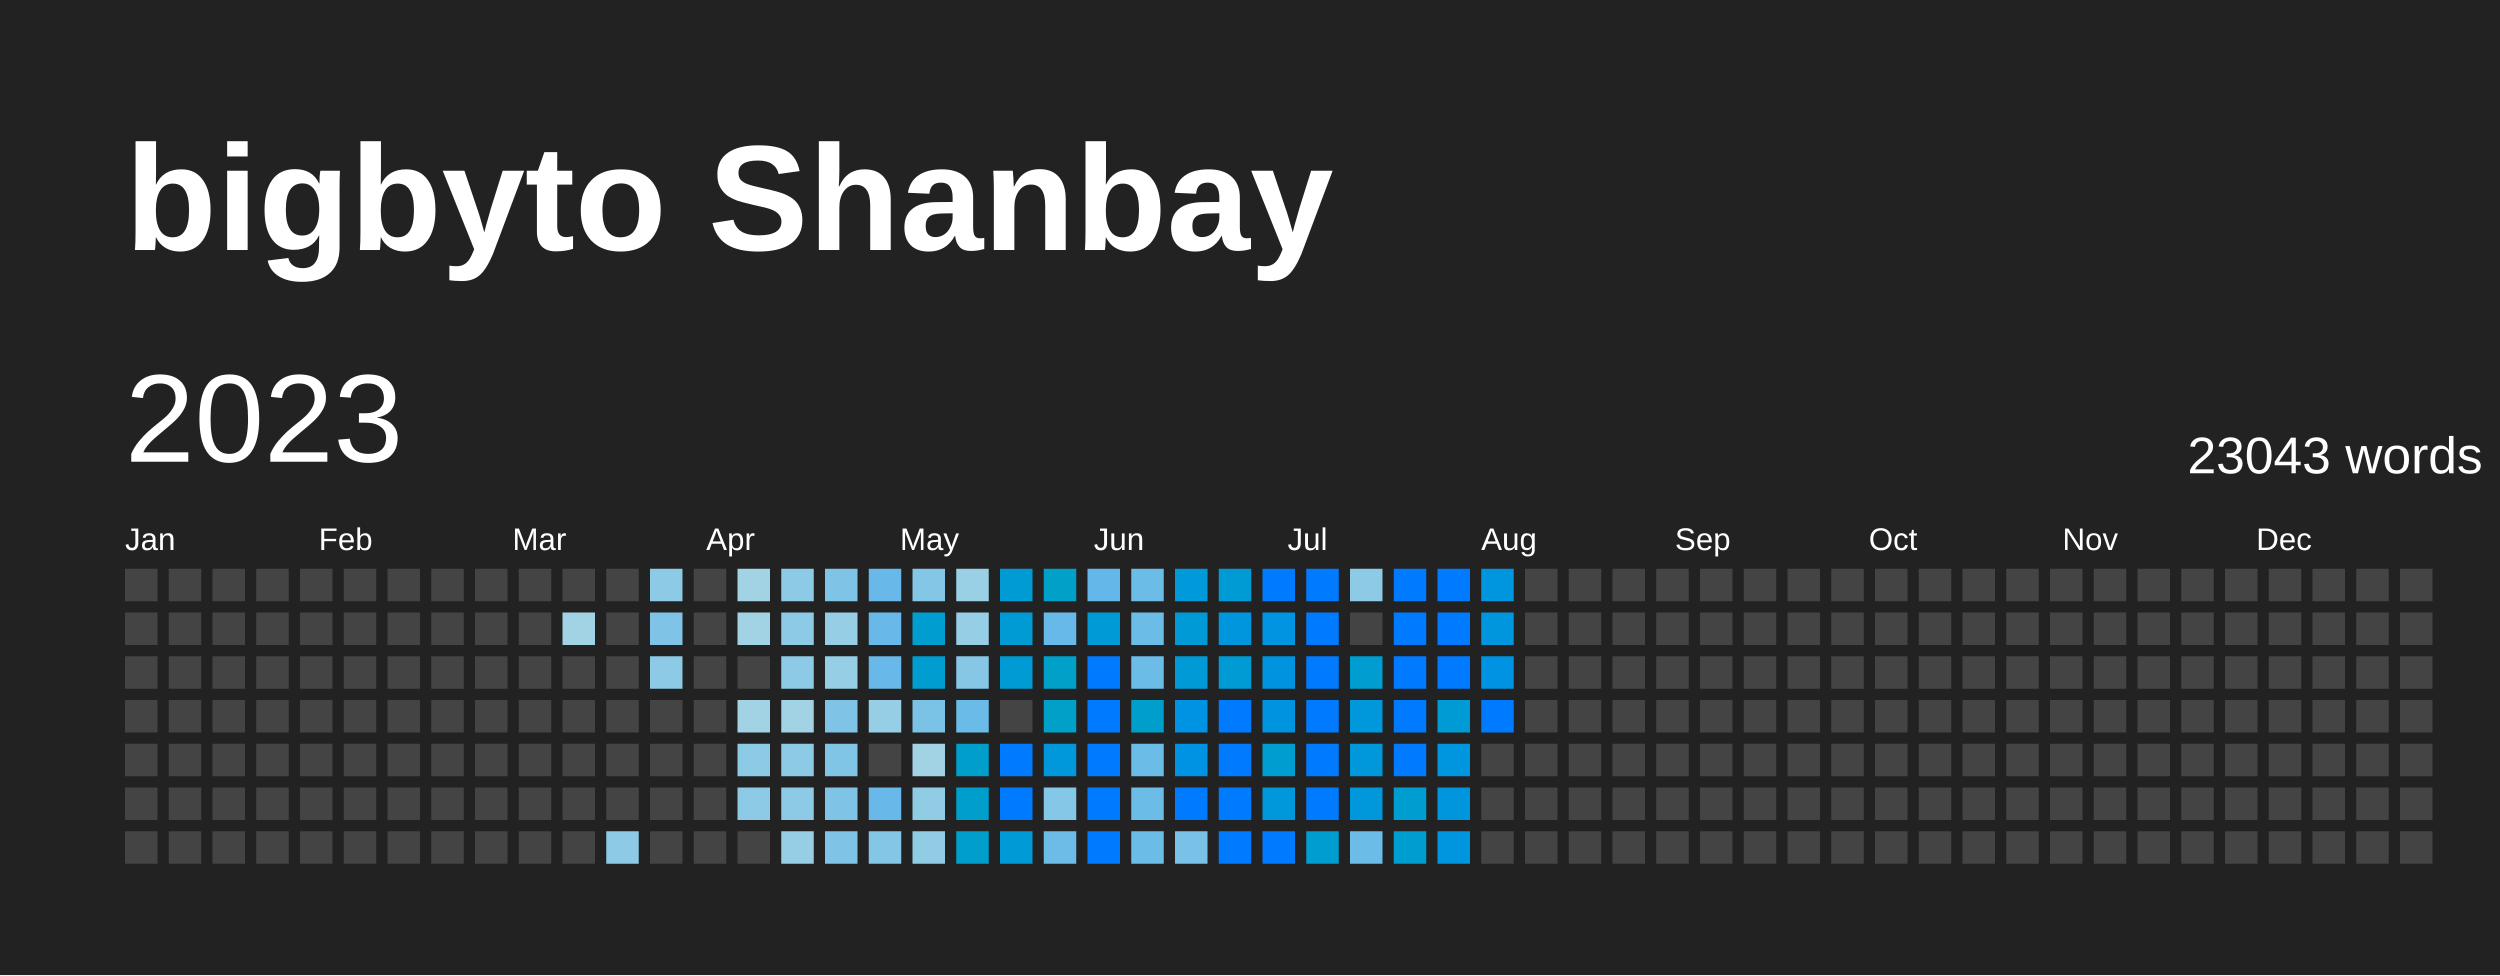
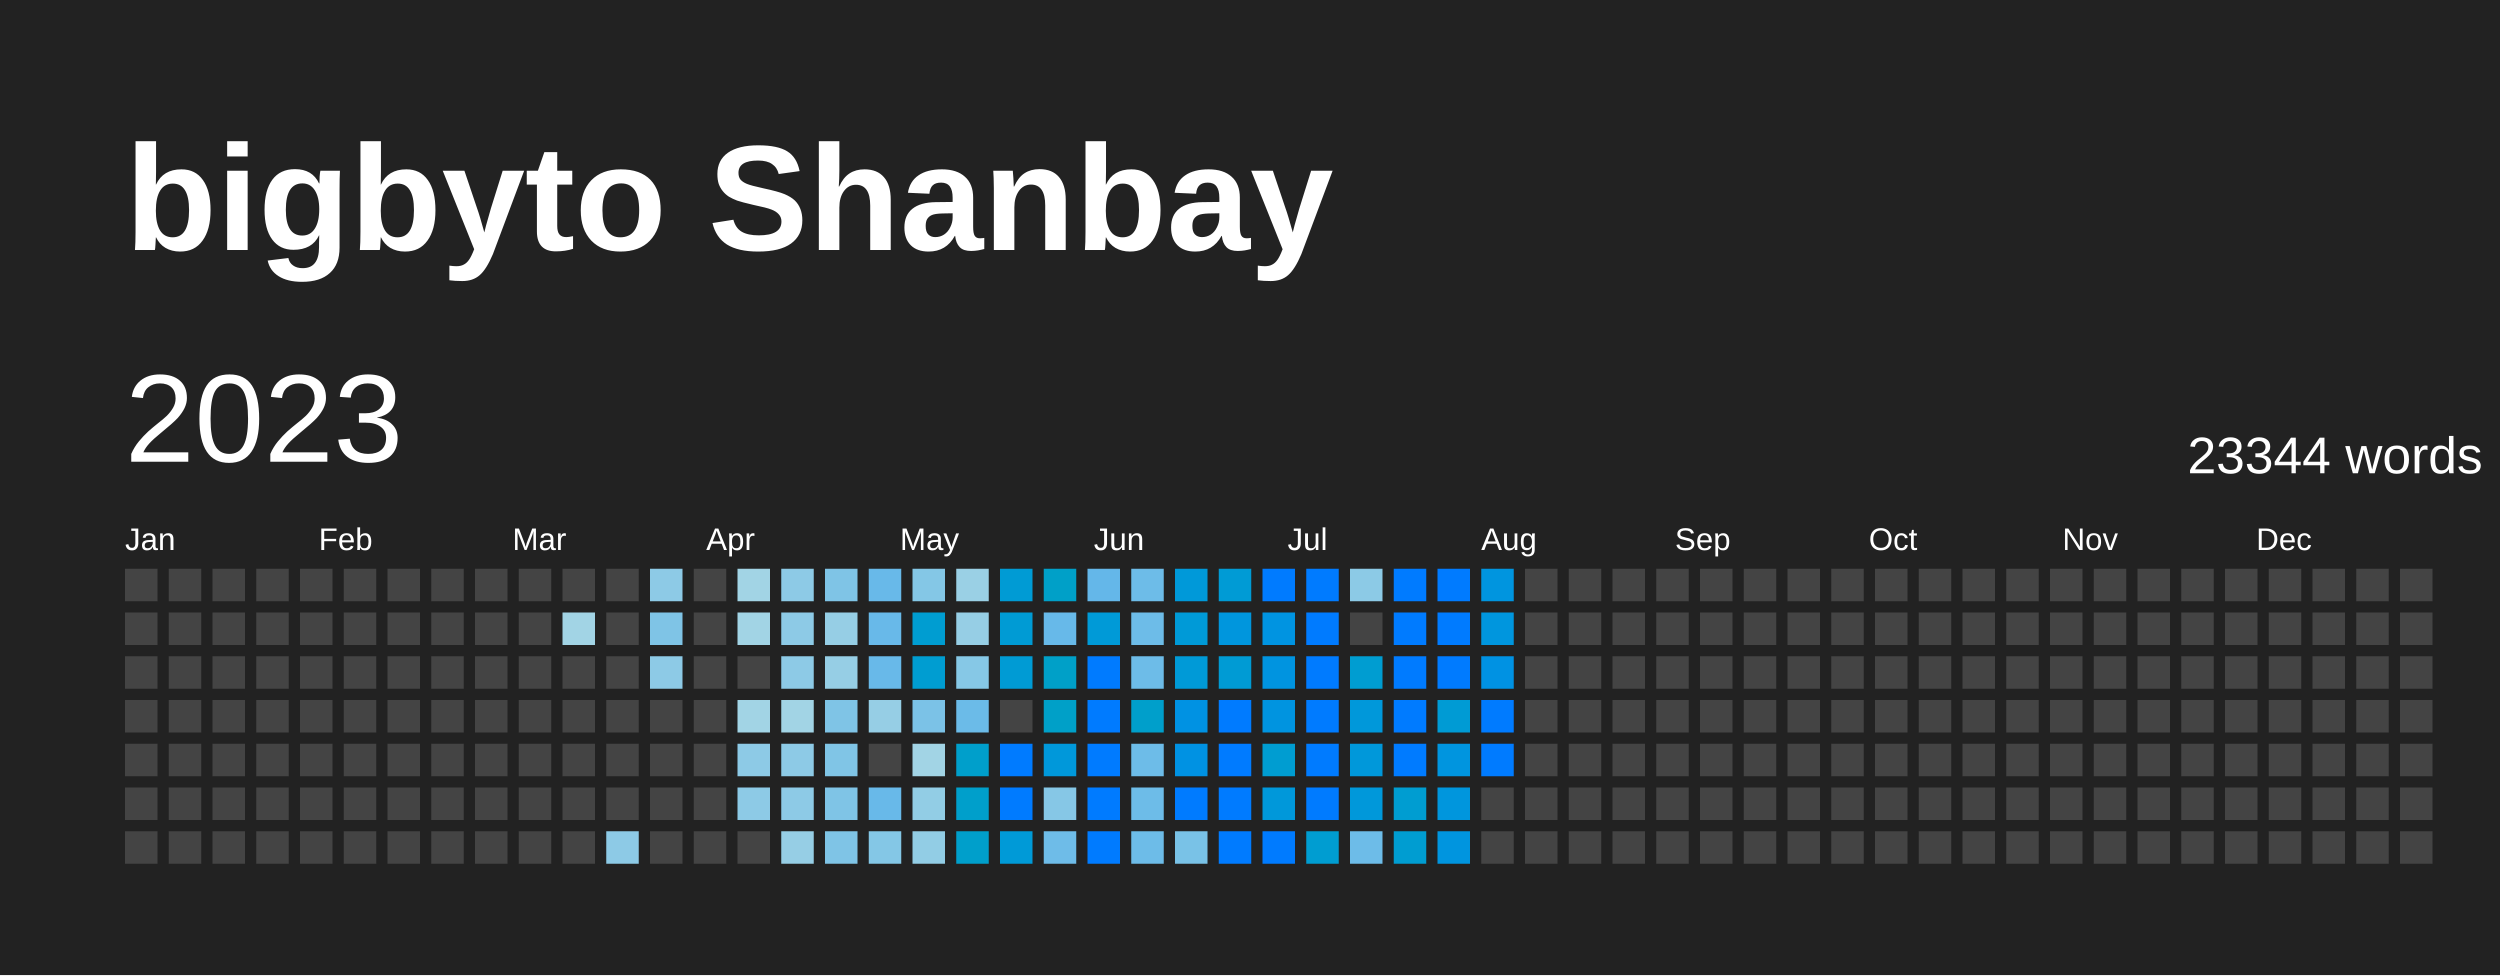
<svg xmlns="http://www.w3.org/2000/svg" baseProfile="full" height="78mm" version="1.1" viewBox="0,0,200,78" width="200mm">
  <defs />
  <rect fill="#222222" height="78" width="200" x="0" y="0" />
  <text fill="#FFFFFF" style="font-size:12px; font-family:Arial; font-weight:bold;" x="10" y="20">bigbyto Shanbay</text>
  <text dominant-baseline="hanging" fill="#FFFFFF" style="font-size:10.0px; font-family:Arial;" x="10" y="30">2023</text>
-   <text dominant-baseline="hanging" fill="#FFFFFF" style="font-size:4.125px; font-family:Arial;" x="175" y="35">23043 words</text>
+   <text dominant-baseline="hanging" fill="#FFFFFF" style="font-size:4.125px; font-family:Arial;" x="175" y="35">23344 words</text>
  <text fill="#FFFFFF" style="font-size:2.5px; font-family:Arial" x="10.0" y="44">Jan</text>
  <text fill="#FFFFFF" style="font-size:2.5px; font-family:Arial" x="25.5" y="44">Feb</text>
  <text fill="#FFFFFF" style="font-size:2.5px; font-family:Arial" x="41.0" y="44">Mar</text>
  <text fill="#FFFFFF" style="font-size:2.5px; font-family:Arial" x="56.5" y="44">Apr</text>
  <text fill="#FFFFFF" style="font-size:2.5px; font-family:Arial" x="72.0" y="44">May</text>
  <text fill="#FFFFFF" style="font-size:2.5px; font-family:Arial" x="87.5" y="44">Jun</text>
  <text fill="#FFFFFF" style="font-size:2.5px; font-family:Arial" x="103.0" y="44">Jul</text>
  <text fill="#FFFFFF" style="font-size:2.5px; font-family:Arial" x="118.5" y="44">Aug</text>
  <text fill="#FFFFFF" style="font-size:2.5px; font-family:Arial" x="134.0" y="44">Sep</text>
  <text fill="#FFFFFF" style="font-size:2.5px; font-family:Arial" x="149.5" y="44">Oct</text>
  <text fill="#FFFFFF" style="font-size:2.5px; font-family:Arial" x="165.0" y="44">Nov</text>
  <text fill="#FFFFFF" style="font-size:2.5px; font-family:Arial" x="180.5" y="44">Dec</text>
  <rect fill="#444444" height="2.6" width="2.6" x="10.0" y="45.5" />
  <rect fill="#444444" height="2.6" width="2.6" x="10.0" y="49.0" />
  <rect fill="#444444" height="2.6" width="2.6" x="10.0" y="52.5" />
  <rect fill="#444444" height="2.6" width="2.6" x="10.0" y="56.0" />
  <rect fill="#444444" height="2.6" width="2.6" x="10.0" y="59.5" />
  <rect fill="#444444" height="2.6" width="2.6" x="10.0" y="63.0" />
  <rect fill="#444444" height="2.6" width="2.6" x="10.0" y="66.5" />
  <rect fill="#444444" height="2.6" width="2.6" x="13.5" y="45.5" />
  <rect fill="#444444" height="2.6" width="2.6" x="13.5" y="49.0" />
  <rect fill="#444444" height="2.6" width="2.6" x="13.5" y="52.5" />
  <rect fill="#444444" height="2.6" width="2.6" x="13.5" y="56.0" />
  <rect fill="#444444" height="2.6" width="2.6" x="13.5" y="59.5" />
  <rect fill="#444444" height="2.6" width="2.6" x="13.5" y="63.0" />
  <rect fill="#444444" height="2.6" width="2.6" x="13.5" y="66.5" />
  <rect fill="#444444" height="2.6" width="2.6" x="17.0" y="45.5" />
  <rect fill="#444444" height="2.6" width="2.6" x="17.0" y="49.0" />
  <rect fill="#444444" height="2.6" width="2.6" x="17.0" y="52.5" />
  <rect fill="#444444" height="2.6" width="2.6" x="17.0" y="56.0" />
  <rect fill="#444444" height="2.6" width="2.6" x="17.0" y="59.5" />
  <rect fill="#444444" height="2.6" width="2.6" x="17.0" y="63.0" />
  <rect fill="#444444" height="2.6" width="2.6" x="17.0" y="66.5" />
  <rect fill="#444444" height="2.6" width="2.6" x="20.5" y="45.5" />
  <rect fill="#444444" height="2.6" width="2.6" x="20.5" y="49.0" />
  <rect fill="#444444" height="2.6" width="2.6" x="20.5" y="52.5" />
  <rect fill="#444444" height="2.6" width="2.6" x="20.5" y="56.0" />
  <rect fill="#444444" height="2.6" width="2.6" x="20.5" y="59.5" />
  <rect fill="#444444" height="2.6" width="2.6" x="20.5" y="63.0" />
  <rect fill="#444444" height="2.6" width="2.6" x="20.5" y="66.5" />
  <rect fill="#444444" height="2.6" width="2.6" x="24.0" y="45.5" />
  <rect fill="#444444" height="2.6" width="2.6" x="24.0" y="49.0" />
  <rect fill="#444444" height="2.6" width="2.6" x="24.0" y="52.5" />
  <rect fill="#444444" height="2.6" width="2.6" x="24.0" y="56.0" />
  <rect fill="#444444" height="2.6" width="2.6" x="24.0" y="59.5" />
  <rect fill="#444444" height="2.6" width="2.6" x="24.0" y="63.0" />
  <rect fill="#444444" height="2.6" width="2.6" x="24.0" y="66.5" />
  <rect fill="#444444" height="2.6" width="2.6" x="27.5" y="45.5" />
  <rect fill="#444444" height="2.6" width="2.6" x="27.5" y="49.0" />
  <rect fill="#444444" height="2.6" width="2.6" x="27.5" y="52.5" />
  <rect fill="#444444" height="2.6" width="2.6" x="27.5" y="56.0" />
  <rect fill="#444444" height="2.6" width="2.6" x="27.5" y="59.5" />
  <rect fill="#444444" height="2.6" width="2.6" x="27.5" y="63.0" />
  <rect fill="#444444" height="2.6" width="2.6" x="27.5" y="66.5" />
  <rect fill="#444444" height="2.6" width="2.6" x="31.0" y="45.5" />
  <rect fill="#444444" height="2.6" width="2.6" x="31.0" y="49.0" />
  <rect fill="#444444" height="2.6" width="2.6" x="31.0" y="52.5" />
  <rect fill="#444444" height="2.6" width="2.6" x="31.0" y="56.0" />
  <rect fill="#444444" height="2.6" width="2.6" x="31.0" y="59.5" />
  <rect fill="#444444" height="2.6" width="2.6" x="31.0" y="63.0" />
  <rect fill="#444444" height="2.6" width="2.6" x="31.0" y="66.5" />
  <rect fill="#444444" height="2.6" width="2.6" x="34.5" y="45.5" />
  <rect fill="#444444" height="2.6" width="2.6" x="34.5" y="49.0" />
  <rect fill="#444444" height="2.6" width="2.6" x="34.5" y="52.5" />
  <rect fill="#444444" height="2.6" width="2.6" x="34.5" y="56.0" />
  <rect fill="#444444" height="2.6" width="2.6" x="34.5" y="59.5" />
  <rect fill="#444444" height="2.6" width="2.6" x="34.5" y="63.0" />
  <rect fill="#444444" height="2.6" width="2.6" x="34.5" y="66.5" />
  <rect fill="#444444" height="2.6" width="2.6" x="38.0" y="45.5" />
  <rect fill="#444444" height="2.6" width="2.6" x="38.0" y="49.0" />
  <rect fill="#444444" height="2.6" width="2.6" x="38.0" y="52.5" />
  <rect fill="#444444" height="2.6" width="2.6" x="38.0" y="56.0" />
  <rect fill="#444444" height="2.6" width="2.6" x="38.0" y="59.5" />
  <rect fill="#444444" height="2.6" width="2.6" x="38.0" y="63.0" />
  <rect fill="#444444" height="2.6" width="2.6" x="38.0" y="66.5" />
  <rect fill="#444444" height="2.6" width="2.6" x="41.5" y="45.5" />
  <rect fill="#444444" height="2.6" width="2.6" x="41.5" y="49.0" />
  <rect fill="#444444" height="2.6" width="2.6" x="41.5" y="52.5" />
  <rect fill="#444444" height="2.6" width="2.6" x="41.5" y="56.0" />
  <rect fill="#444444" height="2.6" width="2.6" x="41.5" y="59.5" />
  <rect fill="#444444" height="2.6" width="2.6" x="41.5" y="63.0" />
  <rect fill="#444444" height="2.6" width="2.6" x="41.5" y="66.5" />
  <rect fill="#444444" height="2.6" width="2.6" x="45.0" y="45.5" />
-   <rect fill="#a2d3e5" height="2.6" width="2.6" x="45.0" y="49.0" />
+   <rect fill="#a2d4e5" height="2.6" width="2.6" x="45.0" y="49.0" />
  <rect fill="#444444" height="2.6" width="2.6" x="45.0" y="52.5" />
  <rect fill="#444444" height="2.6" width="2.6" x="45.0" y="56.0" />
  <rect fill="#444444" height="2.6" width="2.6" x="45.0" y="59.5" />
  <rect fill="#444444" height="2.6" width="2.6" x="45.0" y="63.0" />
  <rect fill="#444444" height="2.6" width="2.6" x="45.0" y="66.5" />
  <rect fill="#444444" height="2.6" width="2.6" x="48.5" y="45.5" />
  <rect fill="#444444" height="2.6" width="2.6" x="48.5" y="49.0" />
  <rect fill="#444444" height="2.6" width="2.6" x="48.5" y="52.5" />
  <rect fill="#444444" height="2.6" width="2.6" x="48.5" y="56.0" />
  <rect fill="#444444" height="2.6" width="2.6" x="48.5" y="59.5" />
  <rect fill="#444444" height="2.6" width="2.6" x="48.5" y="63.0" />
  <rect fill="#8dcae6" height="2.6" width="2.6" x="48.5" y="66.5" />
  <rect fill="#8dcae6" height="2.6" width="2.6" x="52.0" y="45.5" />
  <rect fill="#7fc4e6" height="2.6" width="2.6" x="52.0" y="49.0" />
  <rect fill="#8dcae6" height="2.6" width="2.6" x="52.0" y="52.5" />
  <rect fill="#444444" height="2.6" width="2.6" x="52.0" y="56.0" />
  <rect fill="#444444" height="2.6" width="2.6" x="52.0" y="59.5" />
  <rect fill="#444444" height="2.6" width="2.6" x="52.0" y="63.0" />
  <rect fill="#444444" height="2.6" width="2.6" x="52.0" y="66.5" />
  <rect fill="#444444" height="2.6" width="2.6" x="55.5" y="45.5" />
  <rect fill="#444444" height="2.6" width="2.6" x="55.5" y="49.0" />
  <rect fill="#444444" height="2.6" width="2.6" x="55.5" y="52.5" />
  <rect fill="#444444" height="2.6" width="2.6" x="55.5" y="56.0" />
  <rect fill="#444444" height="2.6" width="2.6" x="55.5" y="59.5" />
  <rect fill="#444444" height="2.6" width="2.6" x="55.5" y="63.0" />
  <rect fill="#444444" height="2.6" width="2.6" x="55.5" y="66.5" />
-   <rect fill="#a2d3e5" height="2.6" width="2.6" x="59.0" y="45.5" />
-   <rect fill="#a2d3e5" height="2.6" width="2.6" x="59.0" y="49.0" />
+   <rect fill="#a2d4e5" height="2.6" width="2.6" x="59.0" y="45.5" />
+   <rect fill="#a2d4e5" height="2.6" width="2.6" x="59.0" y="49.0" />
  <rect fill="#444444" height="2.6" width="2.6" x="59.0" y="52.5" />
-   <rect fill="#a2d3e5" height="2.6" width="2.6" x="59.0" y="56.0" />
+   <rect fill="#a2d4e5" height="2.6" width="2.6" x="59.0" y="56.0" />
  <rect fill="#8dcae6" height="2.6" width="2.6" x="59.0" y="59.5" />
  <rect fill="#8dcae6" height="2.6" width="2.6" x="59.0" y="63.0" />
  <rect fill="#444444" height="2.6" width="2.6" x="59.0" y="66.5" />
  <rect fill="#8dcae6" height="2.6" width="2.6" x="62.5" y="45.5" />
  <rect fill="#8dcae6" height="2.6" width="2.6" x="62.5" y="49.0" />
  <rect fill="#8dcae6" height="2.6" width="2.6" x="62.5" y="52.5" />
-   <rect fill="#a2d3e5" height="2.6" width="2.6" x="62.5" y="56.0" />
+   <rect fill="#a2d4e5" height="2.6" width="2.6" x="62.5" y="56.0" />
  <rect fill="#8dcae6" height="2.6" width="2.6" x="62.5" y="59.5" />
  <rect fill="#8dcae6" height="2.6" width="2.6" x="62.5" y="63.0" />
-   <rect fill="#95cee5" height="2.6" width="2.6" x="62.5" y="66.5" />
+   <rect fill="#96cee5" height="2.6" width="2.6" x="62.5" y="66.5" />
  <rect fill="#7fc4e6" height="2.6" width="2.6" x="66.0" y="45.5" />
-   <rect fill="#95cee5" height="2.6" width="2.6" x="66.0" y="49.0" />
-   <rect fill="#95cee5" height="2.6" width="2.6" x="66.0" y="52.5" />
+   <rect fill="#96cee5" height="2.6" width="2.6" x="66.0" y="49.0" />
+   <rect fill="#96cee5" height="2.6" width="2.6" x="66.0" y="52.5" />
  <rect fill="#7fc4e6" height="2.6" width="2.6" x="66.0" y="56.0" />
  <rect fill="#80c5e6" height="2.6" width="2.6" x="66.0" y="59.5" />
  <rect fill="#7fc4e6" height="2.6" width="2.6" x="66.0" y="63.0" />
  <rect fill="#7fc4e6" height="2.6" width="2.6" x="66.0" y="66.5" />
  <rect fill="#68b9e9" height="2.6" width="2.6" x="69.5" y="45.5" />
  <rect fill="#68b9e9" height="2.6" width="2.6" x="69.5" y="49.0" />
  <rect fill="#68b9e9" height="2.6" width="2.6" x="69.5" y="52.5" />
-   <rect fill="#95cee5" height="2.6" width="2.6" x="69.5" y="56.0" />
+   <rect fill="#96cee5" height="2.6" width="2.6" x="69.5" y="56.0" />
  <rect fill="#444444" height="2.6" width="2.6" x="69.5" y="59.5" />
  <rect fill="#68b9e9" height="2.6" width="2.6" x="69.5" y="63.0" />
-   <rect fill="#84c6e6" height="2.6" width="2.6" x="69.5" y="66.5" />
-   <rect fill="#84c6e6" height="2.6" width="2.6" x="73.0" y="45.5" />
+   <rect fill="#84c7e6" height="2.6" width="2.6" x="69.5" y="66.5" />
+   <rect fill="#84c7e6" height="2.6" width="2.6" x="73.0" y="45.5" />
  <rect fill="#009dd1" height="2.6" width="2.6" x="73.0" y="49.0" />
  <rect fill="#009dd1" height="2.6" width="2.6" x="73.0" y="52.5" />
  <rect fill="#7bc2e7" height="2.6" width="2.6" x="73.0" y="56.0" />
-   <rect fill="#a2d3e5" height="2.6" width="2.6" x="73.0" y="59.5" />
-   <rect fill="#91cce5" height="2.6" width="2.6" x="73.0" y="63.0" />
-   <rect fill="#91cce5" height="2.6" width="2.6" x="73.0" y="66.5" />
-   <rect fill="#99d0e5" height="2.6" width="2.6" x="76.5" y="45.5" />
-   <rect fill="#95cee5" height="2.6" width="2.6" x="76.5" y="49.0" />
-   <rect fill="#86c7e6" height="2.6" width="2.6" x="76.5" y="52.5" />
+   <rect fill="#a2d4e5" height="2.6" width="2.6" x="73.0" y="59.5" />
+   <rect fill="#92cde5" height="2.6" width="2.6" x="73.0" y="63.0" />
+   <rect fill="#92cde5" height="2.6" width="2.6" x="73.0" y="66.5" />
+   <rect fill="#9ad0e5" height="2.6" width="2.6" x="76.5" y="45.5" />
+   <rect fill="#96cee5" height="2.6" width="2.6" x="76.5" y="49.0" />
+   <rect fill="#86c8e6" height="2.6" width="2.6" x="76.5" y="52.5" />
  <rect fill="#6bbbe8" height="2.6" width="2.6" x="76.5" y="56.0" />
  <rect fill="#009fcb" height="2.6" width="2.6" x="76.5" y="59.5" />
  <rect fill="#009fcb" height="2.6" width="2.6" x="76.5" y="63.0" />
  <rect fill="#009fcb" height="2.6" width="2.6" x="76.5" y="66.5" />
  <rect fill="#009bd4" height="2.6" width="2.6" x="80.0" y="45.5" />
  <rect fill="#009bd4" height="2.6" width="2.6" x="80.0" y="49.0" />
  <rect fill="#009bd4" height="2.6" width="2.6" x="80.0" y="52.5" />
  <rect fill="#444444" height="2.6" width="2.6" x="80.0" y="56.0" />
  <rect fill="#007BFF" height="2.6" width="2.6" x="80.0" y="59.5" />
  <rect fill="#007BFF" height="2.6" width="2.6" x="80.0" y="63.0" />
  <rect fill="#009ad7" height="2.6" width="2.6" x="80.0" y="66.5" />
  <rect fill="#00a0c8" height="2.6" width="2.6" x="83.5" y="45.5" />
  <rect fill="#67b9e9" height="2.6" width="2.6" x="83.5" y="49.0" />
  <rect fill="#00a0c8" height="2.6" width="2.6" x="83.5" y="52.5" />
  <rect fill="#00a0c8" height="2.6" width="2.6" x="83.5" y="56.0" />
  <rect fill="#0098da" height="2.6" width="2.6" x="83.5" y="59.5" />
-   <rect fill="#85c7e6" height="2.6" width="2.6" x="83.5" y="63.0" />
-   <rect fill="#6dbce8" height="2.6" width="2.6" x="83.5" y="66.5" />
+   <rect fill="#86c7e6" height="2.6" width="2.6" x="83.5" y="63.0" />
+   <rect fill="#6ebce8" height="2.6" width="2.6" x="83.5" y="66.5" />
  <rect fill="#64b7e9" height="2.6" width="2.6" x="87.0" y="45.5" />
  <rect fill="#009ad7" height="2.6" width="2.6" x="87.0" y="49.0" />
  <rect fill="#007BFF" height="2.6" width="2.6" x="87.0" y="52.5" />
  <rect fill="#007BFF" height="2.6" width="2.6" x="87.0" y="56.0" />
  <rect fill="#007BFF" height="2.6" width="2.6" x="87.0" y="59.5" />
  <rect fill="#007BFF" height="2.6" width="2.6" x="87.0" y="63.0" />
  <rect fill="#007BFF" height="2.6" width="2.6" x="87.0" y="66.5" />
-   <rect fill="#6cbce8" height="2.6" width="2.6" x="90.5" y="45.5" />
-   <rect fill="#6cbce8" height="2.6" width="2.6" x="90.5" y="49.0" />
-   <rect fill="#6cbce8" height="2.6" width="2.6" x="90.5" y="52.5" />
+   <rect fill="#6dbce8" height="2.6" width="2.6" x="90.5" y="45.5" />
+   <rect fill="#6dbce8" height="2.6" width="2.6" x="90.5" y="49.0" />
+   <rect fill="#6dbce8" height="2.6" width="2.6" x="90.5" y="52.5" />
  <rect fill="#009fcb" height="2.6" width="2.6" x="90.5" y="56.0" />
-   <rect fill="#6cbce8" height="2.6" width="2.6" x="90.5" y="59.5" />
-   <rect fill="#6cbce8" height="2.6" width="2.6" x="90.5" y="63.0" />
-   <rect fill="#6cbce8" height="2.6" width="2.6" x="90.5" y="66.5" />
+   <rect fill="#6dbce8" height="2.6" width="2.6" x="90.5" y="59.5" />
+   <rect fill="#6dbce8" height="2.6" width="2.6" x="90.5" y="63.0" />
+   <rect fill="#6dbce8" height="2.6" width="2.6" x="90.5" y="66.5" />
  <rect fill="#0099d9" height="2.6" width="2.6" x="94.0" y="45.5" />
  <rect fill="#009ad7" height="2.6" width="2.6" x="94.0" y="49.0" />
  <rect fill="#009ad7" height="2.6" width="2.6" x="94.0" y="52.5" />
  <rect fill="#0092e3" height="2.6" width="2.6" x="94.0" y="56.0" />
  <rect fill="#0092e3" height="2.6" width="2.6" x="94.0" y="59.5" />
  <rect fill="#007BFF" height="2.6" width="2.6" x="94.0" y="63.0" />
-   <rect fill="#79c1e7" height="2.6" width="2.6" x="94.0" y="66.5" />
+   <rect fill="#79c2e7" height="2.6" width="2.6" x="94.0" y="66.5" />
  <rect fill="#009bd5" height="2.6" width="2.6" x="97.5" y="45.5" />
  <rect fill="#0096dd" height="2.6" width="2.6" x="97.5" y="49.0" />
  <rect fill="#009bd4" height="2.6" width="2.6" x="97.5" y="52.5" />
  <rect fill="#007BFF" height="2.6" width="2.6" x="97.5" y="56.0" />
  <rect fill="#007BFF" height="2.6" width="2.6" x="97.5" y="59.5" />
  <rect fill="#007BFF" height="2.6" width="2.6" x="97.5" y="63.0" />
  <rect fill="#007BFF" height="2.6" width="2.6" x="97.5" y="66.5" />
  <rect fill="#007BFF" height="2.6" width="2.6" x="101.0" y="45.5" />
  <rect fill="#0094e1" height="2.6" width="2.6" x="101.0" y="49.0" />
  <rect fill="#0094e0" height="2.6" width="2.6" x="101.0" y="52.5" />
  <rect fill="#0094e0" height="2.6" width="2.6" x="101.0" y="56.0" />
  <rect fill="#009dd1" height="2.6" width="2.6" x="101.0" y="59.5" />
  <rect fill="#0098da" height="2.6" width="2.6" x="101.0" y="63.0" />
  <rect fill="#007BFF" height="2.6" width="2.6" x="101.0" y="66.5" />
  <rect fill="#007BFF" height="2.6" width="2.6" x="104.5" y="45.5" />
  <rect fill="#007BFF" height="2.6" width="2.6" x="104.5" y="49.0" />
  <rect fill="#007BFF" height="2.6" width="2.6" x="104.5" y="52.5" />
  <rect fill="#007BFF" height="2.6" width="2.6" x="104.5" y="56.0" />
  <rect fill="#007BFF" height="2.6" width="2.6" x="104.5" y="59.5" />
  <rect fill="#007BFF" height="2.6" width="2.6" x="104.5" y="63.0" />
  <rect fill="#009dd1" height="2.6" width="2.6" x="104.5" y="66.5" />
  <rect fill="#8ccae6" height="2.6" width="2.6" x="108.0" y="45.5" />
  <rect fill="#444444" height="2.6" width="2.6" x="108.0" y="49.0" />
  <rect fill="#009dd1" height="2.6" width="2.6" x="108.0" y="52.5" />
  <rect fill="#0098da" height="2.6" width="2.6" x="108.0" y="56.0" />
-   <rect fill="#0098db" height="2.6" width="2.6" x="108.0" y="59.5" />
+   <rect fill="#0098da" height="2.6" width="2.6" x="108.0" y="59.5" />
  <rect fill="#0098da" height="2.6" width="2.6" x="108.0" y="63.0" />
-   <rect fill="#6cbce8" height="2.6" width="2.6" x="108.0" y="66.5" />
+   <rect fill="#6dbce8" height="2.6" width="2.6" x="108.0" y="66.5" />
  <rect fill="#007BFF" height="2.6" width="2.6" x="111.5" y="45.5" />
  <rect fill="#007BFF" height="2.6" width="2.6" x="111.5" y="49.0" />
  <rect fill="#007BFF" height="2.6" width="2.6" x="111.5" y="52.5" />
  <rect fill="#007BFF" height="2.6" width="2.6" x="111.5" y="56.0" />
  <rect fill="#007BFF" height="2.6" width="2.6" x="111.5" y="59.5" />
  <rect fill="#009dd1" height="2.6" width="2.6" x="111.5" y="63.0" />
  <rect fill="#009dd1" height="2.6" width="2.6" x="111.5" y="66.5" />
  <rect fill="#007BFF" height="2.6" width="2.6" x="115.0" y="45.5" />
  <rect fill="#007BFF" height="2.6" width="2.6" x="115.0" y="49.0" />
  <rect fill="#007BFF" height="2.6" width="2.6" x="115.0" y="52.5" />
  <rect fill="#009bd4" height="2.6" width="2.6" x="115.0" y="56.0" />
  <rect fill="#0095df" height="2.6" width="2.6" x="115.0" y="59.5" />
  <rect fill="#0096dd" height="2.6" width="2.6" x="115.0" y="63.0" />
  <rect fill="#0095df" height="2.6" width="2.6" x="115.0" y="66.5" />
  <rect fill="#0095df" height="2.6" width="2.6" x="118.5" y="45.5" />
  <rect fill="#0096de" height="2.6" width="2.6" x="118.5" y="49.0" />
  <rect fill="#0092e3" height="2.6" width="2.6" x="118.5" y="52.5" />
  <rect fill="#007BFF" height="2.6" width="2.6" x="118.5" y="56.0" />
-   <rect fill="#444444" height="2.6" width="2.6" x="118.5" y="59.5" />
+   <rect fill="#007BFF" height="2.6" width="2.6" x="118.5" y="59.5" />
  <rect fill="#444444" height="2.6" width="2.6" x="118.5" y="63.0" />
  <rect fill="#444444" height="2.6" width="2.6" x="118.5" y="66.5" />
  <rect fill="#444444" height="2.6" width="2.6" x="122.0" y="45.5" />
  <rect fill="#444444" height="2.6" width="2.6" x="122.0" y="49.0" />
  <rect fill="#444444" height="2.6" width="2.6" x="122.0" y="52.5" />
  <rect fill="#444444" height="2.6" width="2.6" x="122.0" y="56.0" />
  <rect fill="#444444" height="2.6" width="2.6" x="122.0" y="59.5" />
  <rect fill="#444444" height="2.6" width="2.6" x="122.0" y="63.0" />
  <rect fill="#444444" height="2.6" width="2.6" x="122.0" y="66.5" />
  <rect fill="#444444" height="2.6" width="2.6" x="125.5" y="45.5" />
  <rect fill="#444444" height="2.6" width="2.6" x="125.5" y="49.0" />
  <rect fill="#444444" height="2.6" width="2.6" x="125.5" y="52.5" />
  <rect fill="#444444" height="2.6" width="2.6" x="125.5" y="56.0" />
  <rect fill="#444444" height="2.6" width="2.6" x="125.5" y="59.5" />
  <rect fill="#444444" height="2.6" width="2.6" x="125.5" y="63.0" />
  <rect fill="#444444" height="2.6" width="2.6" x="125.5" y="66.5" />
  <rect fill="#444444" height="2.6" width="2.6" x="129.0" y="45.5" />
  <rect fill="#444444" height="2.6" width="2.6" x="129.0" y="49.0" />
  <rect fill="#444444" height="2.6" width="2.6" x="129.0" y="52.5" />
  <rect fill="#444444" height="2.6" width="2.6" x="129.0" y="56.0" />
  <rect fill="#444444" height="2.6" width="2.6" x="129.0" y="59.5" />
  <rect fill="#444444" height="2.6" width="2.6" x="129.0" y="63.0" />
  <rect fill="#444444" height="2.6" width="2.6" x="129.0" y="66.5" />
  <rect fill="#444444" height="2.6" width="2.6" x="132.5" y="45.5" />
  <rect fill="#444444" height="2.6" width="2.6" x="132.5" y="49.0" />
  <rect fill="#444444" height="2.6" width="2.6" x="132.5" y="52.5" />
  <rect fill="#444444" height="2.6" width="2.6" x="132.5" y="56.0" />
  <rect fill="#444444" height="2.6" width="2.6" x="132.5" y="59.5" />
  <rect fill="#444444" height="2.6" width="2.6" x="132.5" y="63.0" />
  <rect fill="#444444" height="2.6" width="2.6" x="132.5" y="66.5" />
  <rect fill="#444444" height="2.6" width="2.6" x="136.0" y="45.5" />
  <rect fill="#444444" height="2.6" width="2.6" x="136.0" y="49.0" />
  <rect fill="#444444" height="2.6" width="2.6" x="136.0" y="52.5" />
  <rect fill="#444444" height="2.6" width="2.6" x="136.0" y="56.0" />
  <rect fill="#444444" height="2.6" width="2.6" x="136.0" y="59.5" />
  <rect fill="#444444" height="2.6" width="2.6" x="136.0" y="63.0" />
  <rect fill="#444444" height="2.6" width="2.6" x="136.0" y="66.5" />
  <rect fill="#444444" height="2.6" width="2.6" x="139.5" y="45.5" />
  <rect fill="#444444" height="2.6" width="2.6" x="139.5" y="49.0" />
  <rect fill="#444444" height="2.6" width="2.6" x="139.5" y="52.5" />
  <rect fill="#444444" height="2.6" width="2.6" x="139.5" y="56.0" />
  <rect fill="#444444" height="2.6" width="2.6" x="139.5" y="59.5" />
  <rect fill="#444444" height="2.6" width="2.6" x="139.5" y="63.0" />
  <rect fill="#444444" height="2.6" width="2.6" x="139.5" y="66.5" />
  <rect fill="#444444" height="2.6" width="2.6" x="143.0" y="45.5" />
  <rect fill="#444444" height="2.6" width="2.6" x="143.0" y="49.0" />
  <rect fill="#444444" height="2.6" width="2.6" x="143.0" y="52.5" />
  <rect fill="#444444" height="2.6" width="2.6" x="143.0" y="56.0" />
  <rect fill="#444444" height="2.6" width="2.6" x="143.0" y="59.5" />
  <rect fill="#444444" height="2.6" width="2.6" x="143.0" y="63.0" />
  <rect fill="#444444" height="2.6" width="2.6" x="143.0" y="66.5" />
  <rect fill="#444444" height="2.6" width="2.6" x="146.5" y="45.5" />
  <rect fill="#444444" height="2.6" width="2.6" x="146.5" y="49.0" />
  <rect fill="#444444" height="2.6" width="2.6" x="146.5" y="52.5" />
  <rect fill="#444444" height="2.6" width="2.6" x="146.5" y="56.0" />
  <rect fill="#444444" height="2.6" width="2.6" x="146.5" y="59.5" />
  <rect fill="#444444" height="2.6" width="2.6" x="146.5" y="63.0" />
  <rect fill="#444444" height="2.6" width="2.6" x="146.5" y="66.5" />
  <rect fill="#444444" height="2.6" width="2.6" x="150.0" y="45.5" />
  <rect fill="#444444" height="2.6" width="2.6" x="150.0" y="49.0" />
  <rect fill="#444444" height="2.6" width="2.6" x="150.0" y="52.5" />
  <rect fill="#444444" height="2.6" width="2.6" x="150.0" y="56.0" />
  <rect fill="#444444" height="2.6" width="2.6" x="150.0" y="59.5" />
  <rect fill="#444444" height="2.6" width="2.6" x="150.0" y="63.0" />
  <rect fill="#444444" height="2.6" width="2.6" x="150.0" y="66.5" />
  <rect fill="#444444" height="2.6" width="2.6" x="153.5" y="45.5" />
  <rect fill="#444444" height="2.6" width="2.6" x="153.5" y="49.0" />
  <rect fill="#444444" height="2.6" width="2.6" x="153.5" y="52.5" />
  <rect fill="#444444" height="2.6" width="2.6" x="153.5" y="56.0" />
  <rect fill="#444444" height="2.6" width="2.6" x="153.5" y="59.5" />
  <rect fill="#444444" height="2.6" width="2.6" x="153.5" y="63.0" />
  <rect fill="#444444" height="2.6" width="2.6" x="153.5" y="66.5" />
  <rect fill="#444444" height="2.6" width="2.6" x="157.0" y="45.5" />
  <rect fill="#444444" height="2.6" width="2.6" x="157.0" y="49.0" />
  <rect fill="#444444" height="2.6" width="2.6" x="157.0" y="52.5" />
  <rect fill="#444444" height="2.6" width="2.6" x="157.0" y="56.0" />
  <rect fill="#444444" height="2.6" width="2.6" x="157.0" y="59.5" />
  <rect fill="#444444" height="2.6" width="2.6" x="157.0" y="63.0" />
  <rect fill="#444444" height="2.6" width="2.6" x="157.0" y="66.5" />
  <rect fill="#444444" height="2.6" width="2.6" x="160.5" y="45.5" />
  <rect fill="#444444" height="2.6" width="2.6" x="160.5" y="49.0" />
  <rect fill="#444444" height="2.6" width="2.6" x="160.5" y="52.5" />
  <rect fill="#444444" height="2.6" width="2.6" x="160.5" y="56.0" />
  <rect fill="#444444" height="2.6" width="2.6" x="160.5" y="59.5" />
  <rect fill="#444444" height="2.6" width="2.6" x="160.5" y="63.0" />
  <rect fill="#444444" height="2.6" width="2.6" x="160.5" y="66.5" />
  <rect fill="#444444" height="2.6" width="2.6" x="164.0" y="45.5" />
  <rect fill="#444444" height="2.6" width="2.6" x="164.0" y="49.0" />
  <rect fill="#444444" height="2.6" width="2.6" x="164.0" y="52.5" />
  <rect fill="#444444" height="2.6" width="2.6" x="164.0" y="56.0" />
  <rect fill="#444444" height="2.6" width="2.6" x="164.0" y="59.5" />
  <rect fill="#444444" height="2.6" width="2.6" x="164.0" y="63.0" />
  <rect fill="#444444" height="2.6" width="2.6" x="164.0" y="66.5" />
  <rect fill="#444444" height="2.6" width="2.6" x="167.5" y="45.5" />
  <rect fill="#444444" height="2.6" width="2.6" x="167.5" y="49.0" />
  <rect fill="#444444" height="2.6" width="2.6" x="167.5" y="52.5" />
  <rect fill="#444444" height="2.6" width="2.6" x="167.5" y="56.0" />
  <rect fill="#444444" height="2.6" width="2.6" x="167.5" y="59.5" />
  <rect fill="#444444" height="2.6" width="2.6" x="167.5" y="63.0" />
  <rect fill="#444444" height="2.6" width="2.6" x="167.5" y="66.5" />
  <rect fill="#444444" height="2.6" width="2.6" x="171.0" y="45.5" />
  <rect fill="#444444" height="2.6" width="2.6" x="171.0" y="49.0" />
  <rect fill="#444444" height="2.6" width="2.6" x="171.0" y="52.5" />
  <rect fill="#444444" height="2.6" width="2.6" x="171.0" y="56.0" />
  <rect fill="#444444" height="2.6" width="2.6" x="171.0" y="59.5" />
  <rect fill="#444444" height="2.6" width="2.6" x="171.0" y="63.0" />
  <rect fill="#444444" height="2.6" width="2.6" x="171.0" y="66.5" />
  <rect fill="#444444" height="2.6" width="2.6" x="174.5" y="45.5" />
  <rect fill="#444444" height="2.6" width="2.6" x="174.5" y="49.0" />
  <rect fill="#444444" height="2.6" width="2.6" x="174.5" y="52.5" />
  <rect fill="#444444" height="2.6" width="2.6" x="174.5" y="56.0" />
  <rect fill="#444444" height="2.6" width="2.6" x="174.5" y="59.5" />
  <rect fill="#444444" height="2.6" width="2.6" x="174.5" y="63.0" />
  <rect fill="#444444" height="2.6" width="2.6" x="174.5" y="66.5" />
  <rect fill="#444444" height="2.6" width="2.6" x="178.0" y="45.5" />
  <rect fill="#444444" height="2.6" width="2.6" x="178.0" y="49.0" />
  <rect fill="#444444" height="2.6" width="2.6" x="178.0" y="52.5" />
  <rect fill="#444444" height="2.6" width="2.6" x="178.0" y="56.0" />
  <rect fill="#444444" height="2.6" width="2.6" x="178.0" y="59.5" />
  <rect fill="#444444" height="2.6" width="2.6" x="178.0" y="63.0" />
  <rect fill="#444444" height="2.6" width="2.6" x="178.0" y="66.5" />
  <rect fill="#444444" height="2.6" width="2.6" x="181.5" y="45.5" />
  <rect fill="#444444" height="2.6" width="2.6" x="181.5" y="49.0" />
  <rect fill="#444444" height="2.6" width="2.6" x="181.5" y="52.5" />
  <rect fill="#444444" height="2.6" width="2.6" x="181.5" y="56.0" />
  <rect fill="#444444" height="2.6" width="2.6" x="181.5" y="59.5" />
  <rect fill="#444444" height="2.6" width="2.6" x="181.5" y="63.0" />
  <rect fill="#444444" height="2.6" width="2.6" x="181.5" y="66.5" />
  <rect fill="#444444" height="2.6" width="2.6" x="185.0" y="45.5" />
  <rect fill="#444444" height="2.6" width="2.6" x="185.0" y="49.0" />
  <rect fill="#444444" height="2.6" width="2.6" x="185.0" y="52.5" />
  <rect fill="#444444" height="2.6" width="2.6" x="185.0" y="56.0" />
  <rect fill="#444444" height="2.6" width="2.6" x="185.0" y="59.5" />
  <rect fill="#444444" height="2.6" width="2.6" x="185.0" y="63.0" />
  <rect fill="#444444" height="2.6" width="2.6" x="185.0" y="66.5" />
  <rect fill="#444444" height="2.6" width="2.6" x="188.5" y="45.5" />
  <rect fill="#444444" height="2.6" width="2.6" x="188.5" y="49.0" />
  <rect fill="#444444" height="2.6" width="2.6" x="188.5" y="52.5" />
  <rect fill="#444444" height="2.6" width="2.6" x="188.5" y="56.0" />
  <rect fill="#444444" height="2.6" width="2.6" x="188.5" y="59.5" />
  <rect fill="#444444" height="2.6" width="2.6" x="188.5" y="63.0" />
  <rect fill="#444444" height="2.6" width="2.6" x="188.5" y="66.5" />
  <rect fill="#444444" height="2.6" width="2.6" x="192.0" y="45.5" />
  <rect fill="#444444" height="2.6" width="2.6" x="192.0" y="49.0" />
  <rect fill="#444444" height="2.6" width="2.6" x="192.0" y="52.5" />
  <rect fill="#444444" height="2.6" width="2.6" x="192.0" y="56.0" />
  <rect fill="#444444" height="2.6" width="2.6" x="192.0" y="59.5" />
  <rect fill="#444444" height="2.6" width="2.6" x="192.0" y="63.0" />
  <rect fill="#444444" height="2.6" width="2.6" x="192.0" y="66.5" />
</svg>
